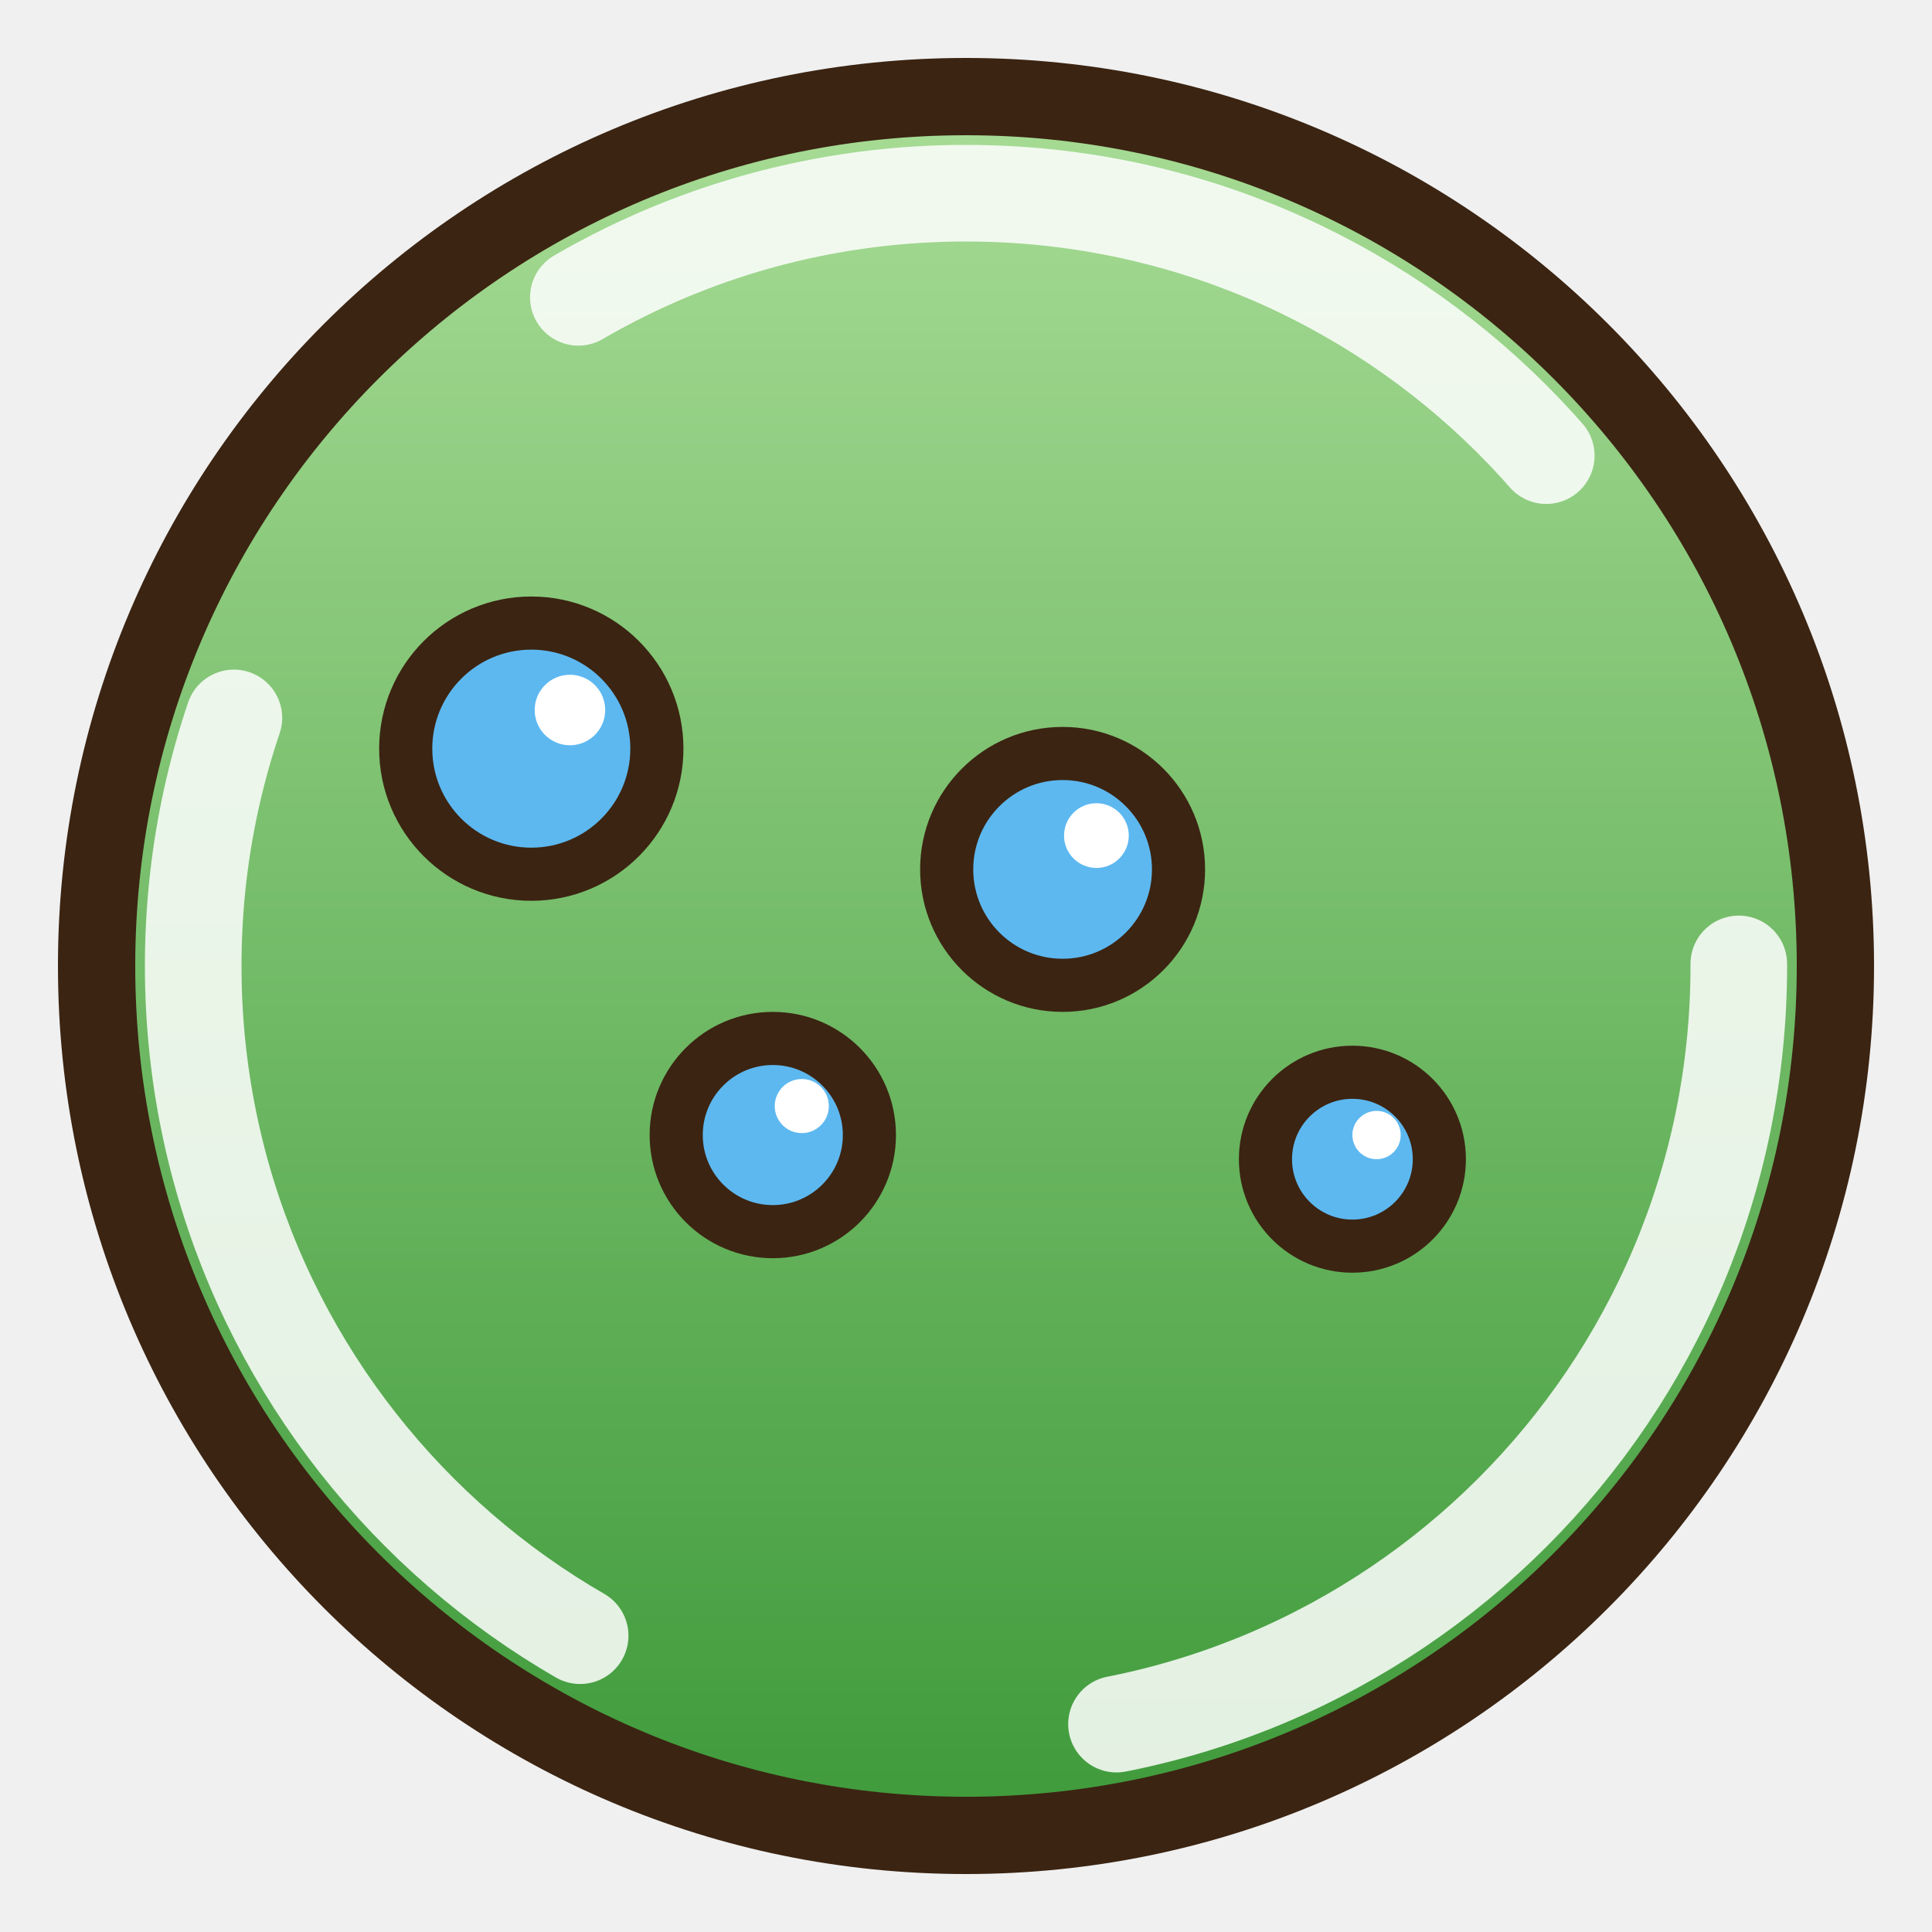
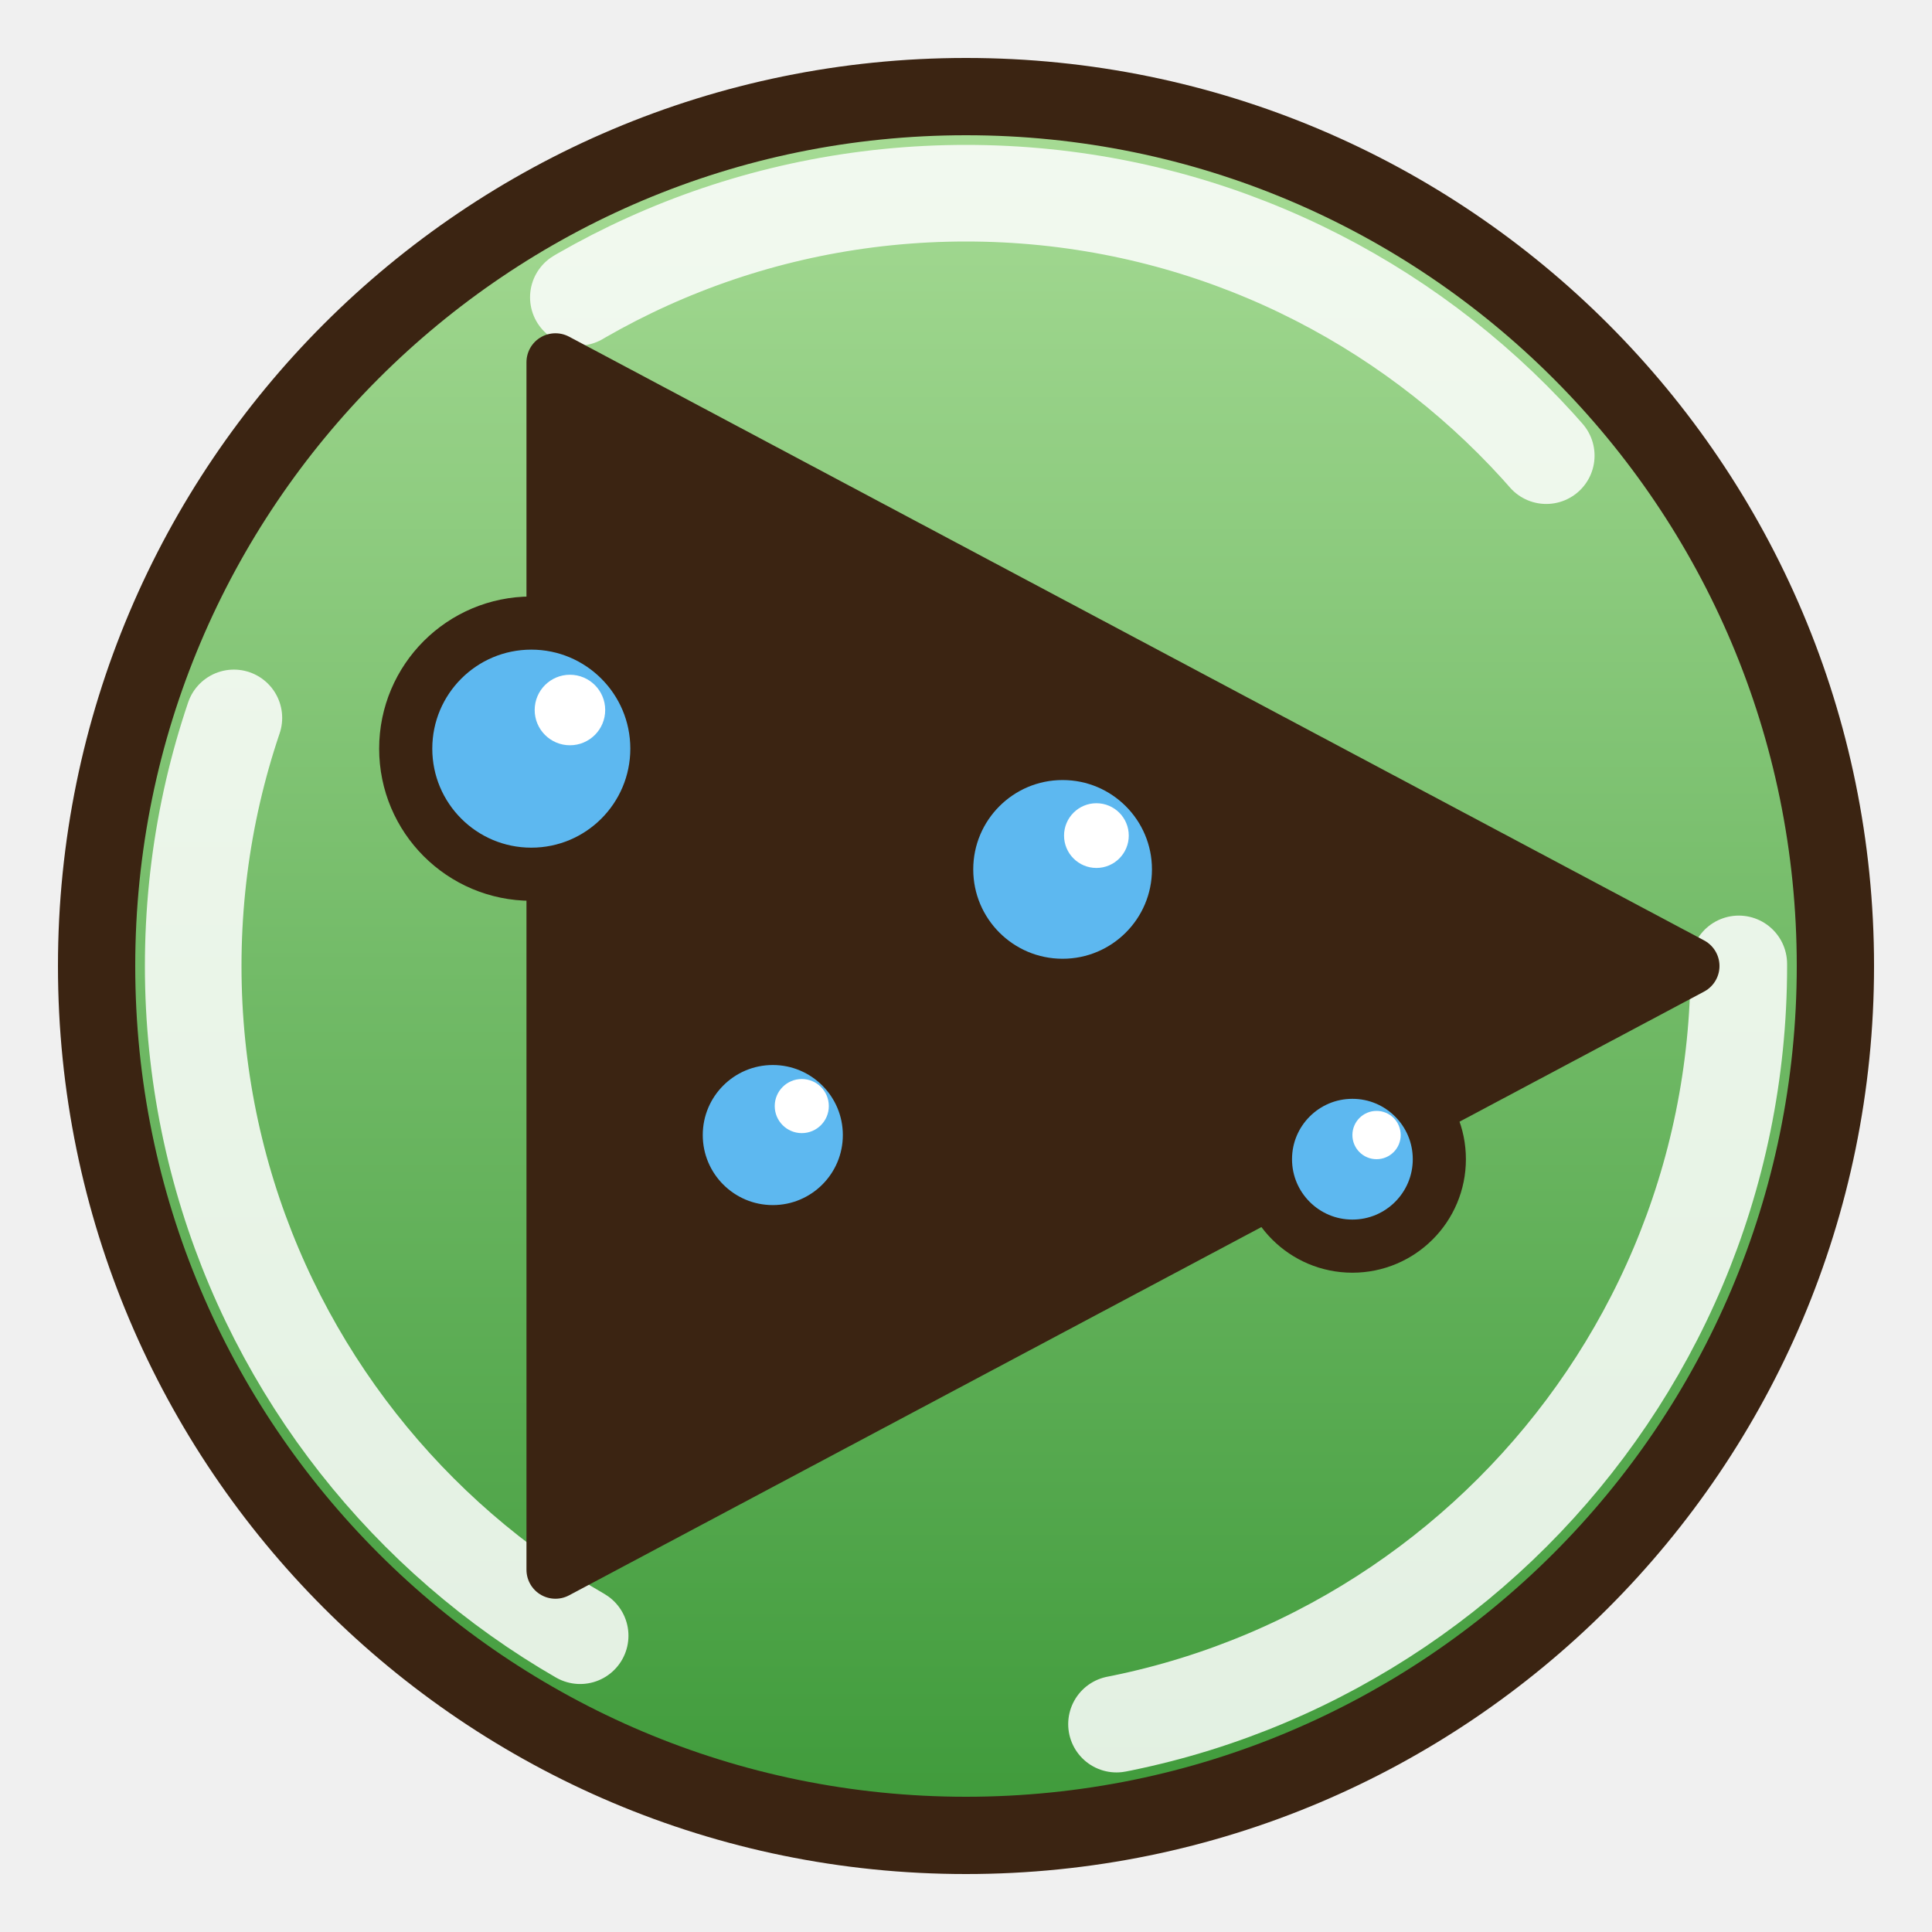
<svg xmlns="http://www.w3.org/2000/svg" width="40" height="40" viewBox="0 0 40 40" role="img" aria-labelledby="title">
  <defs>
    <linearGradient id="gK" x1="0" y1="0" x2="0" y2="1">
      <stop offset="0" stop-color="#A8DC96" />
      <stop offset="1" stop-color="#3E9A3A" />
    </linearGradient>
  </defs>
  <circle cx="20" cy="20" r="18" fill="url(#gK)" stroke="#3B2412" stroke-width="1.6" />
  <circle cx="20" cy="20" r="16" fill="none" stroke="#FFFFFF" stroke-opacity="0.85" stroke-width="2" stroke-linecap="round" stroke-dasharray="22 11.5">
    <animateTransform attributeName="transform" type="rotate" from="0 20 20" to="360 20 20" dur="1.6s" repeatCount="indefinite" />
  </circle>
+   <g transform="rotate(90 20 20)">
+     <path d="M20,5 L32.5,28.5 L7.5,28.5 Z" fill="#3B2412" stroke="#3B2412" stroke-width="1.2" stroke-linejoin="round" />
+   </g>
  <g transform="rotate(90 20 20)">
    <g opacity="1">
      <animate attributeName="opacity" values="0;1;1;0" keyTimes="0;0.15;0.75;1" dur="2.4s" begin="0.00s" repeatCount="indefinite" />
      <animateTransform attributeName="transform" type="translate" values="0 8;0 -8" dur="2.4s" begin="0.00s" repeatCount="indefinite" />
      <circle cx="15.5" cy="29" r="2.6" fill="#5DB8F0" stroke="#3B2412" stroke-width="1.1" />
      <circle cx="14.7" cy="28.2" r="0.73" fill="#FFFFFF" />
    </g>
    <g opacity="1">
      <animate attributeName="opacity" values="0;1;1;0" keyTimes="0;0.15;0.75;1" dur="2.4s" begin="0.60s" repeatCount="indefinite" />
      <animateTransform attributeName="transform" type="translate" values="0 8;0 -8" dur="2.4s" begin="0.60s" repeatCount="indefinite" />
      <circle cx="23.5" cy="24" r="2.0" fill="#5DB8F0" stroke="#3B2412" stroke-width="1.1" />
      <circle cx="22.9" cy="23.4" r="0.56" fill="#FFFFFF" />
    </g>
    <g opacity="1">
      <animate attributeName="opacity" values="0;1;1;0" keyTimes="0;0.15;0.75;1" dur="2.4s" begin="1.20s" repeatCount="indefinite" />
      <animateTransform attributeName="transform" type="translate" values="0 8;0 -8" dur="2.4s" begin="1.20s" repeatCount="indefinite" />
      <circle cx="18" cy="18" r="2.4" fill="#5DB8F0" stroke="#3B2412" stroke-width="1.1" />
      <circle cx="17.3" cy="17.3" r="0.67" fill="#FFFFFF" />
    </g>
    <g opacity="1">
      <animate attributeName="opacity" values="0;1;1;0" keyTimes="0;0.15;0.75;1" dur="2.4s" begin="1.80s" repeatCount="indefinite" />
      <animateTransform attributeName="transform" type="translate" values="0 8;0 -8" dur="2.4s" begin="1.80s" repeatCount="indefinite" />
      <circle cx="24" cy="12" r="1.8" fill="#5DB8F0" stroke="#3B2412" stroke-width="1.1" />
      <circle cx="23.5" cy="11.5" r="0.50" fill="#FFFFFF" />
    </g>
  </g>
</svg>
